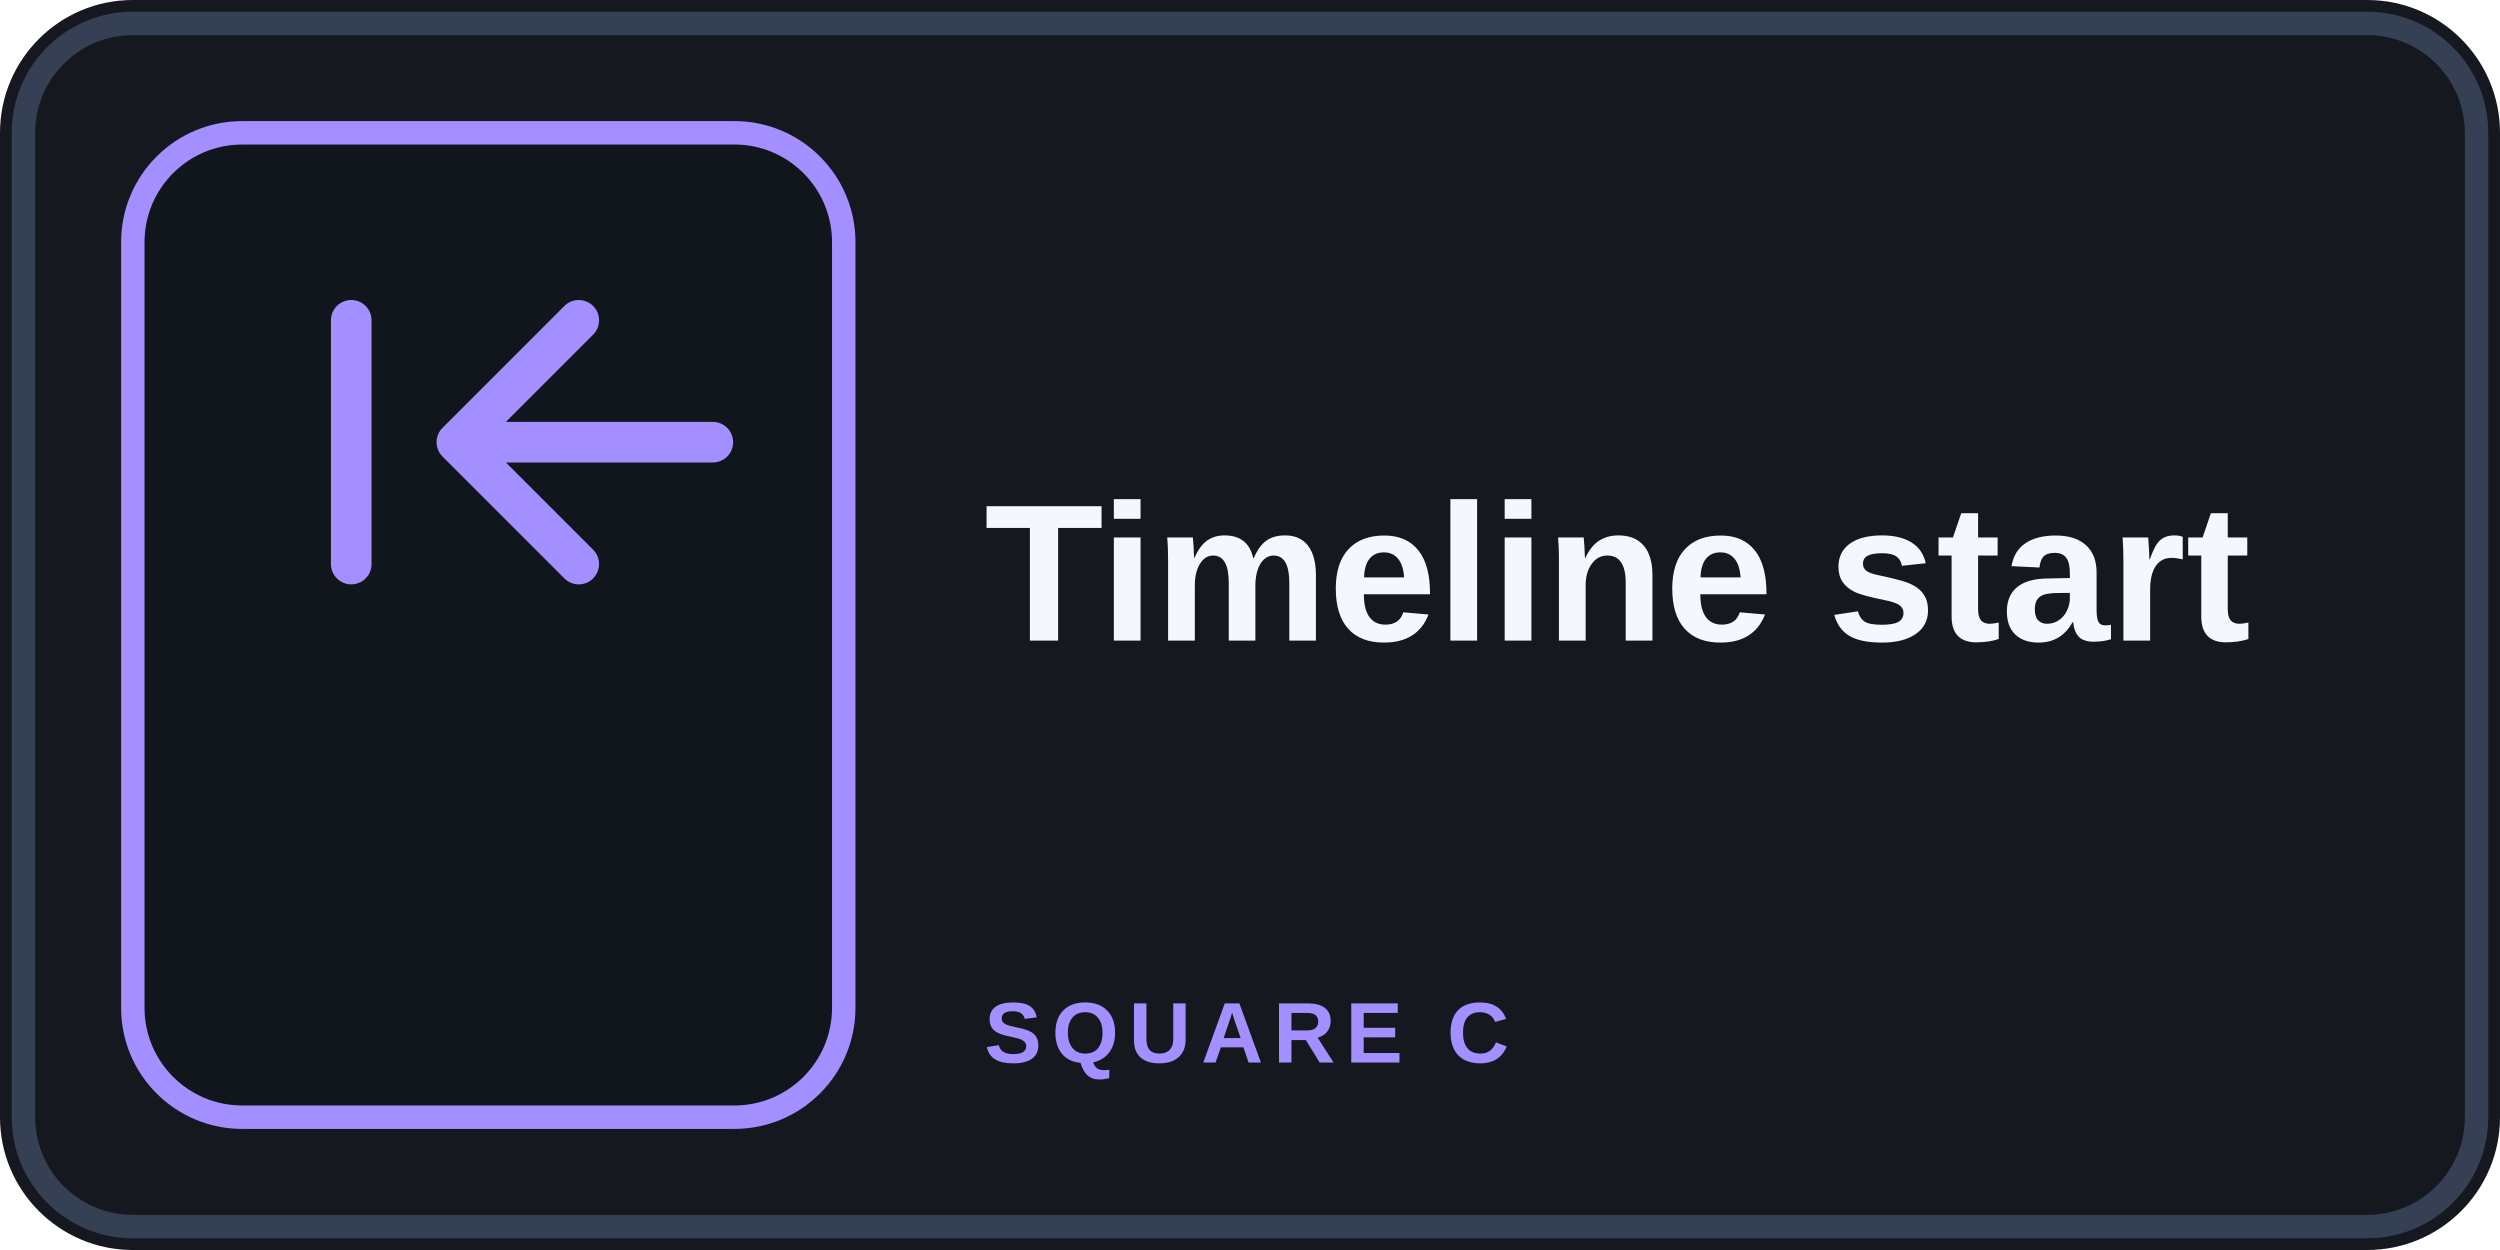
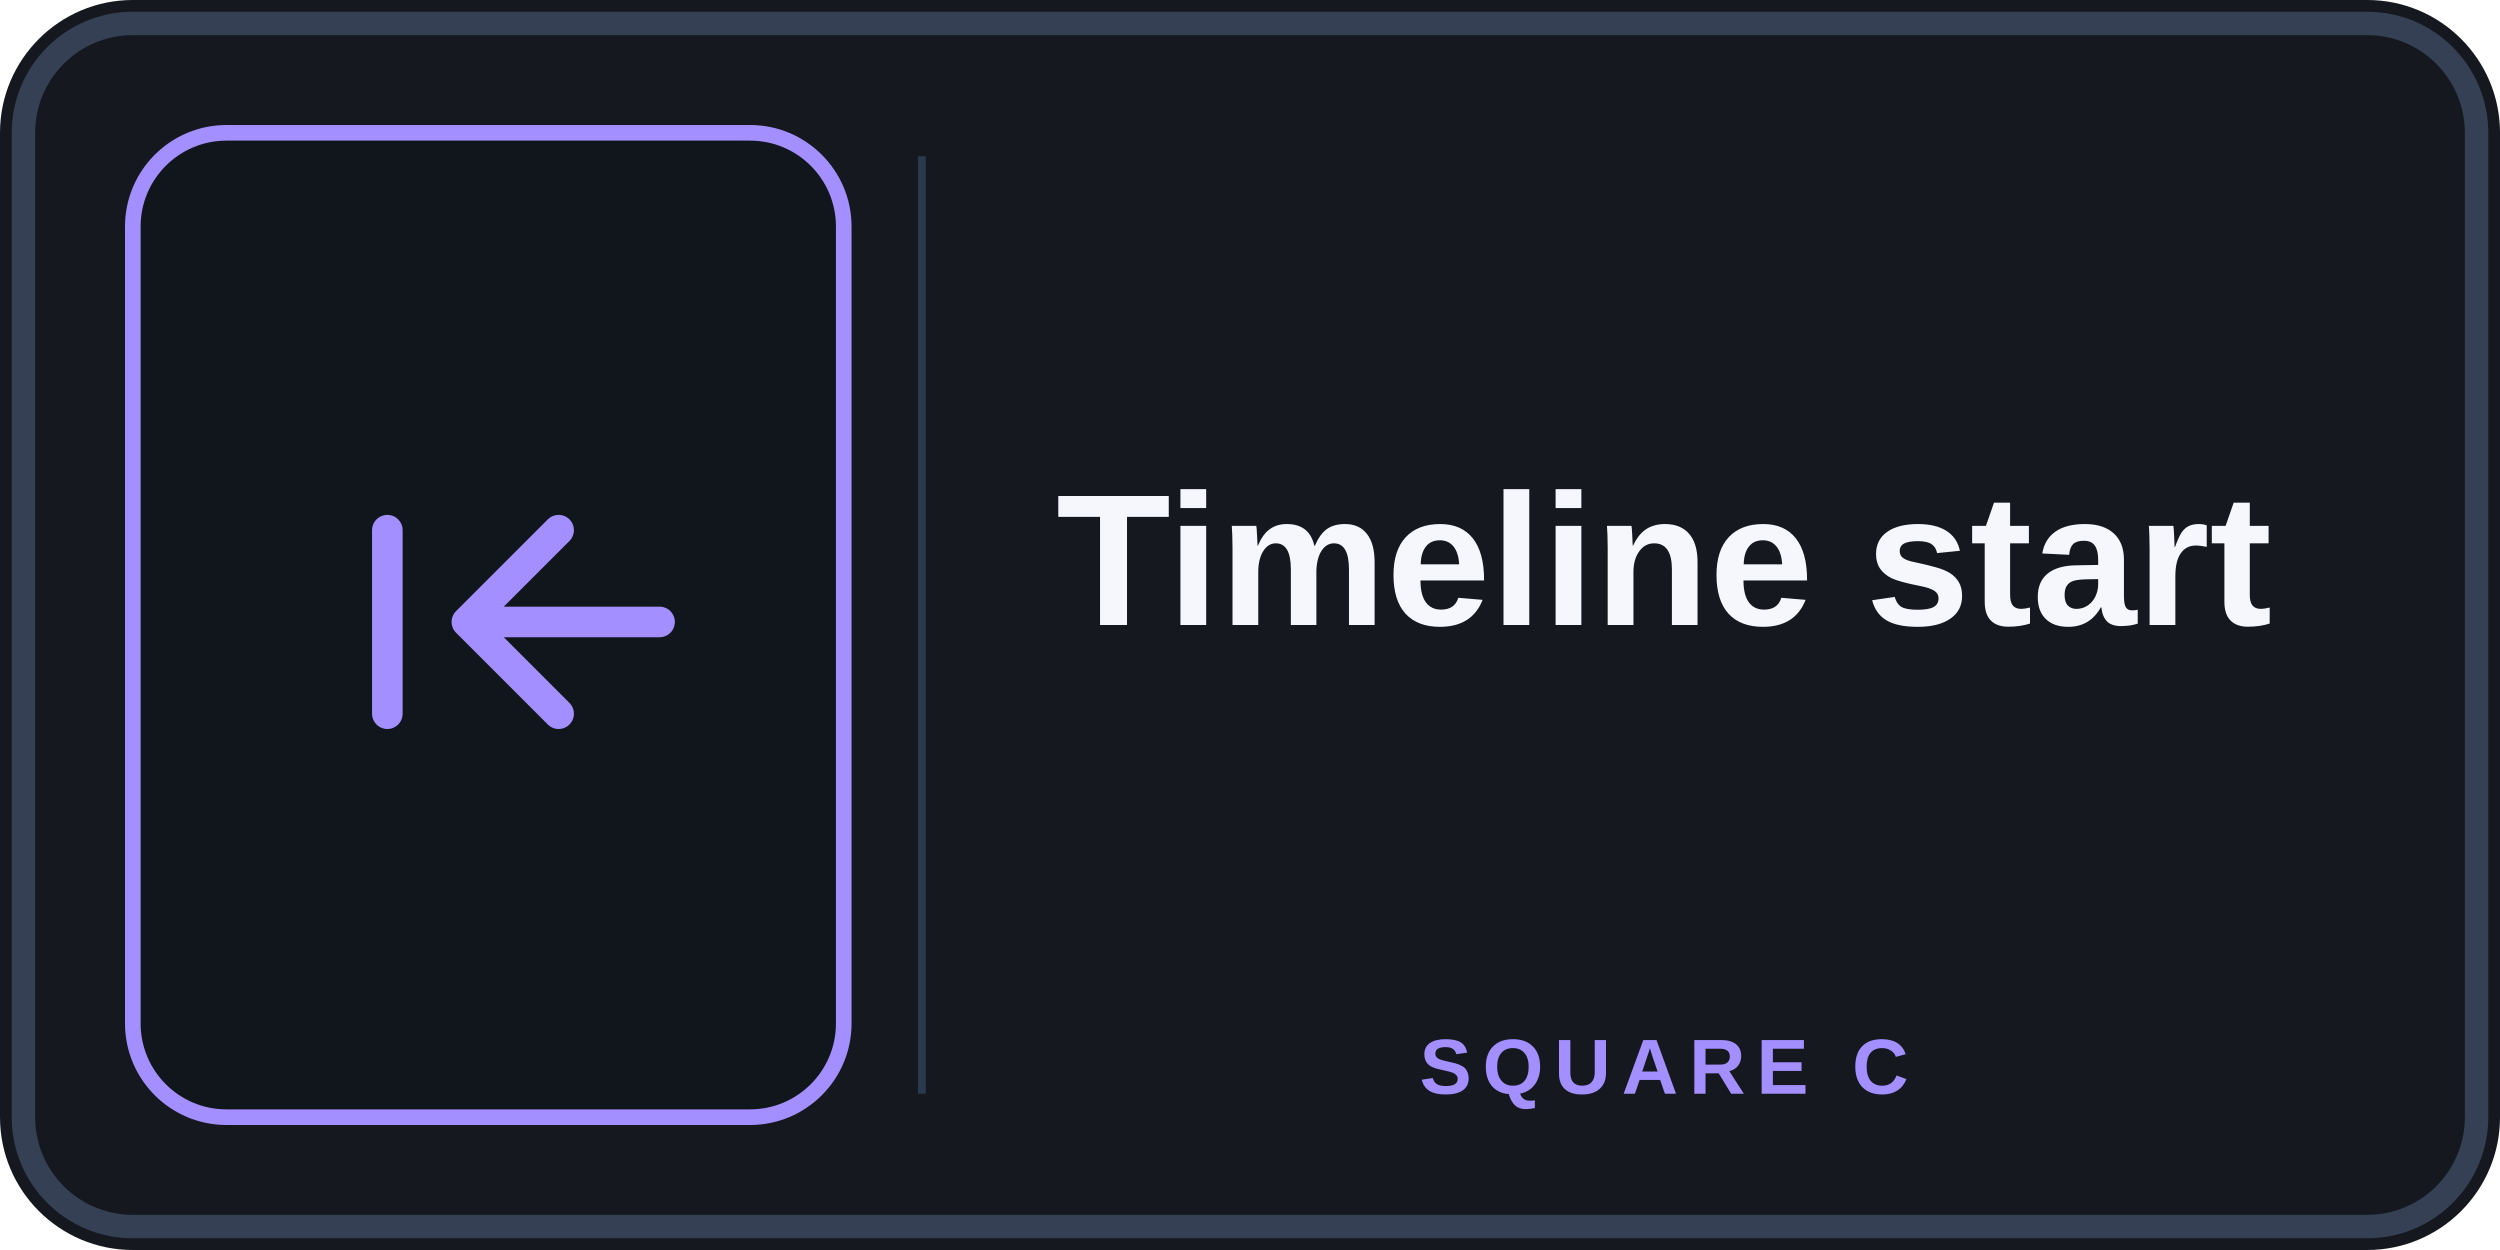
<svg xmlns="http://www.w3.org/2000/svg" width="320" height="160" viewBox="0 0 320 160">
  <rect width="320" height="160" rx="17" fill="#15181E" />
  <rect x="3" y="3" width="314" height="154" rx="14" fill="none" stroke="#364055" stroke-width="3" />
-   <rect x="17" y="17" width="91" height="126" rx="14" fill="#11151C" stroke="#A38FFF" stroke-width="3" />
-   <g transform="translate(7 2) scale(.52)">
+   <rect x="17" y="17" width="91" height="126" rx="12" fill="#11151C" stroke="#A38FFF" stroke-width="2" />
+   <svg x="21" y="21" width="83" height="118" viewBox="0 0 212 212" preserveAspectRatio="xMidYMid meet">
    <path d="M73 75v60M99 105h63m-33-30-30 30 30 30" stroke="#A38FFF" stroke-width="10" stroke-linecap="round" stroke-linejoin="round" fill="none" />
-   </g>
-   <text x="126" y="82" fill="#F5F7FC" font-family="Arial, Helvetica, sans-serif" font-size="25" font-weight="700">Timeline start</text>
-   <text x="126" y="136" fill="#A38FFF" font-family="Arial, Helvetica, sans-serif" font-size="11" font-weight="700" letter-spacing="1.3">SQUARE C</text>
+   </svg>
+   <line x1="118" y1="20" x2="118" y2="140" stroke="#2A3850" stroke-width="1" />
+   <text x="213" y="80" text-anchor="middle" fill="#F5F7FC" font-family="Arial,Helvetica,sans-serif" font-size="24" font-weight="700" textLength="180" lengthAdjust="spacingAndGlyphs">Timeline start</text>
+   <text x="213" y="140" text-anchor="middle" fill="#A38FFF" font-family="Arial,Helvetica,sans-serif" font-size="10" font-weight="700" letter-spacing="1.4">SQUARE C</text>
</svg>
